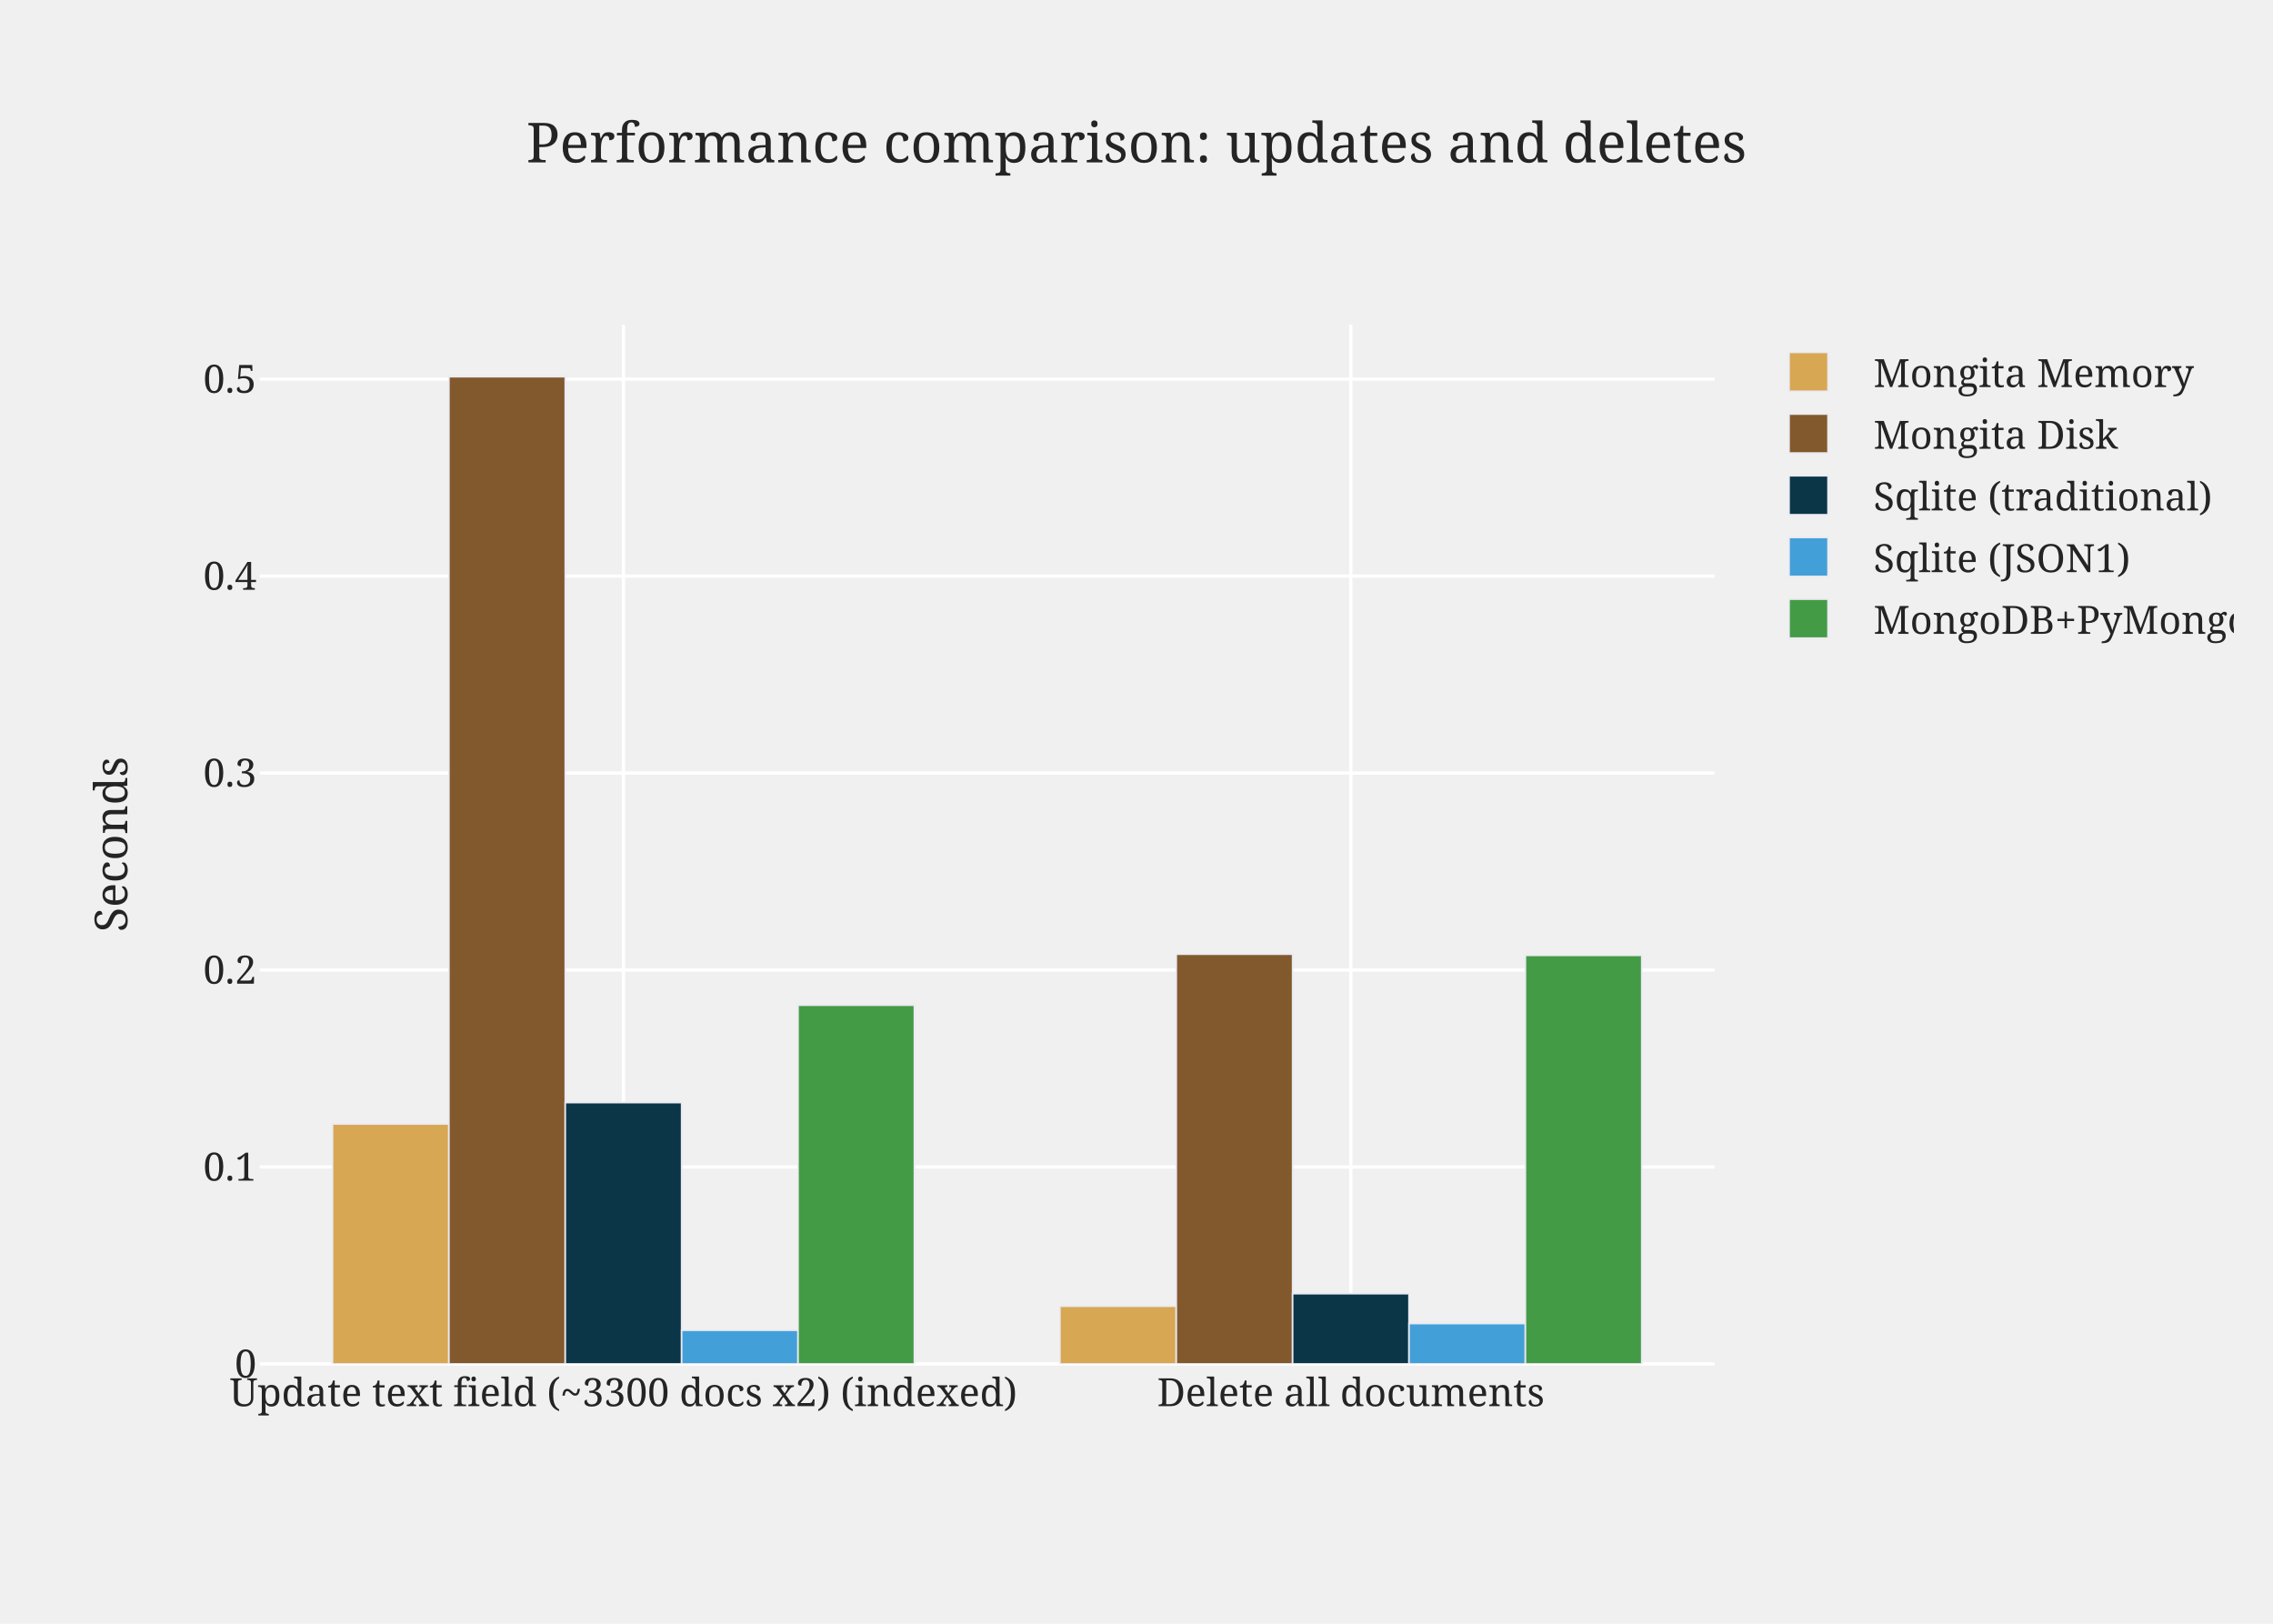
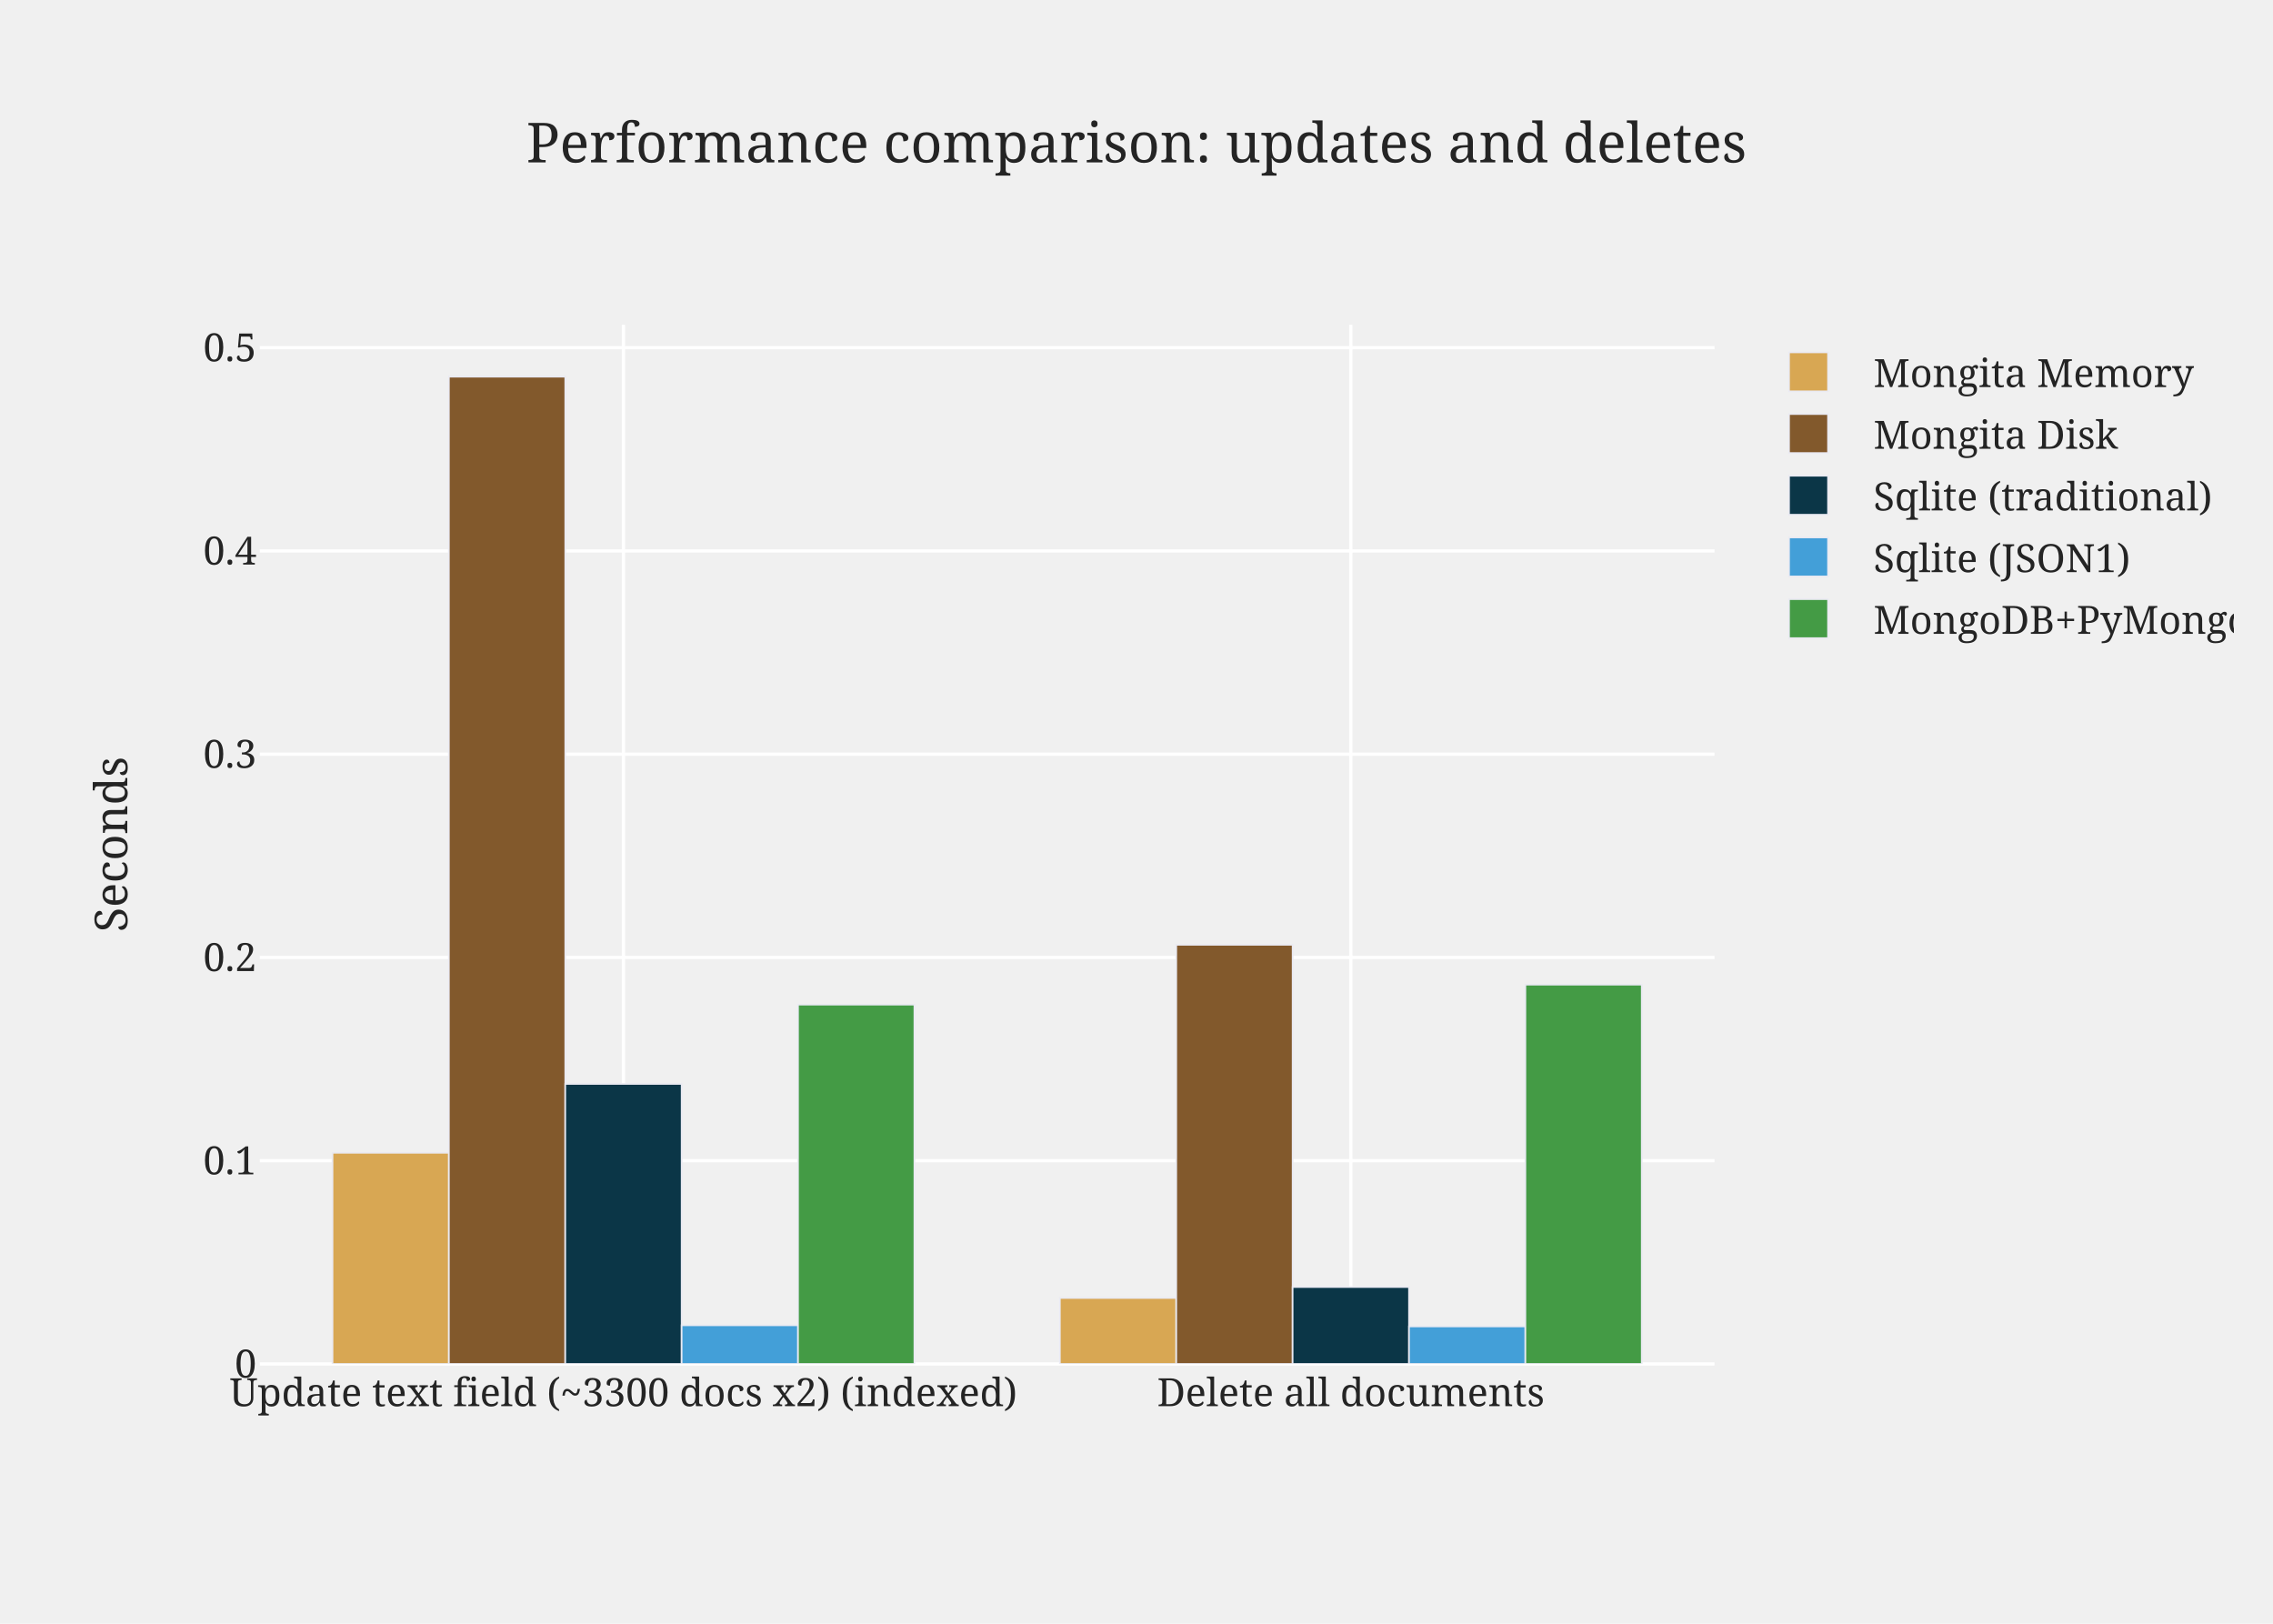
<svg xmlns="http://www.w3.org/2000/svg" class="main-svg" width="700" height="500" style="" viewBox="0 0 700 500">
  <rect x="0" y="0" width="700" height="500" style="fill: rgb(240, 240, 240); fill-opacity: 1;" />
-   <defs id="defs-e2b560">
+   <defs id="defs-0e9e02">
    <g class="clips">
-       <clipPath id="clipe2b560xyplot" class="plotclip">
+       <clipPath id="clip0e9e02xyplot" class="plotclip">
        <rect width="448" height="320" />
      </clipPath>
-       <clipPath class="axesclip" id="clipe2b560x">
+       <clipPath class="axesclip" id="clip0e9e02x">
        <rect x="80" y="0" width="448" height="500" />
      </clipPath>
-       <clipPath class="axesclip" id="clipe2b560y">
+       <clipPath class="axesclip" id="clip0e9e02y">
        <rect x="0" y="100" width="700" height="320" />
      </clipPath>
-       <clipPath class="axesclip" id="clipe2b560xy">
+       <clipPath class="axesclip" id="clip0e9e02xy">
        <rect x="80" y="100" width="448" height="320" />
      </clipPath>
    </g>
    <g class="gradients" />
  </defs>
  <g class="bglayer" />
  <g class="layer-below">
    <g class="imagelayer" />
    <g class="shapelayer" />
  </g>
  <g class="cartesianlayer">
    <g class="subplot xy">
      <g class="layer-subplot">
        <g class="shapelayer" />
        <g class="imagelayer" />
      </g>
      <g class="gridlayer">
        <g class="x">
          <path class="xgrid crisp" transform="translate(192,0)" d="M0,100v320" style="stroke: rgb(255, 255, 255); stroke-opacity: 1; stroke-width: 1px;" />
          <path class="xgrid crisp" transform="translate(416,0)" d="M0,100v320" style="stroke: rgb(255, 255, 255); stroke-opacity: 1; stroke-width: 1px;" />
        </g>
        <g class="y">
-           <path class="ygrid crisp" transform="translate(0,359.35)" d="M80,0h448" style="stroke: rgb(255, 255, 255); stroke-opacity: 1; stroke-width: 1px;" />
-           <path class="ygrid crisp" transform="translate(0,298.7)" d="M80,0h448" style="stroke: rgb(255, 255, 255); stroke-opacity: 1; stroke-width: 1px;" />
-           <path class="ygrid crisp" transform="translate(0,238.05)" d="M80,0h448" style="stroke: rgb(255, 255, 255); stroke-opacity: 1; stroke-width: 1px;" />
-           <path class="ygrid crisp" transform="translate(0,177.4)" d="M80,0h448" style="stroke: rgb(255, 255, 255); stroke-opacity: 1; stroke-width: 1px;" />
-           <path class="ygrid crisp" transform="translate(0,116.75)" d="M80,0h448" style="stroke: rgb(255, 255, 255); stroke-opacity: 1; stroke-width: 1px;" />
+           <path class="ygrid crisp" transform="translate(0,357.41)" d="M80,0h448" style="stroke: rgb(255, 255, 255); stroke-opacity: 1; stroke-width: 1px;" />
+           <path class="ygrid crisp" transform="translate(0,294.83)" d="M80,0h448" style="stroke: rgb(255, 255, 255); stroke-opacity: 1; stroke-width: 1px;" />
+           <path class="ygrid crisp" transform="translate(0,232.24)" d="M80,0h448" style="stroke: rgb(255, 255, 255); stroke-opacity: 1; stroke-width: 1px;" />
+           <path class="ygrid crisp" transform="translate(0,169.65)" d="M80,0h448" style="stroke: rgb(255, 255, 255); stroke-opacity: 1; stroke-width: 1px;" />
+           <path class="ygrid crisp" transform="translate(0,107.06)" d="M80,0h448" style="stroke: rgb(255, 255, 255); stroke-opacity: 1; stroke-width: 1px;" />
        </g>
      </g>
      <g class="zerolinelayer">
        <path class="yzl zl crisp" transform="translate(0,420)" d="M80,0h448" style="stroke: rgb(255, 255, 255); stroke-opacity: 1; stroke-width: 1px;" />
      </g>
      <path class="xlines-below" />
      <path class="ylines-below" />
      <g class="overlines-below" />
      <g class="xaxislayer-below" />
      <g class="yaxislayer-below" />
      <g class="overaxes-below" />
-       <g class="plot" transform="translate(80,100)" clip-path="url('#clipe2b560xyplot')">
+       <g class="plot" transform="translate(80,100)" clip-path="url('#clip0e9e02xyplot')">
        <g class="barlayer mlayer">
          <g class="trace bars" style="opacity: 1;">
            <g class="points">
              <g class="point">
-                 <path d="M22.4,320V246.11H58.24V320Z" style="vector-effect: non-scaling-stroke; opacity: 1; stroke-width: 0.5px; fill: rgb(216, 167, 83); fill-opacity: 1; stroke: rgb(234, 234, 242); stroke-opacity: 1;" />
-               </g>
-               <g class="point">
-                 <path d="M246.4,320V302.22H282.24V320Z" style="vector-effect: non-scaling-stroke; opacity: 1; stroke-width: 0.5px; fill: rgb(216, 167, 83); fill-opacity: 1; stroke: rgb(234, 234, 242); stroke-opacity: 1;" />
+                 <path d="M22.4,320V254.98H58.24V320Z" style="vector-effect: non-scaling-stroke; opacity: 1; stroke-width: 0.5px; fill: rgb(216, 167, 83); fill-opacity: 1; stroke: rgb(234, 234, 242); stroke-opacity: 1;" />
+               </g>
+               <g class="point">
+                 <path d="M246.4,320V299.69H282.24V320Z" style="vector-effect: non-scaling-stroke; opacity: 1; stroke-width: 0.5px; fill: rgb(216, 167, 83); fill-opacity: 1; stroke: rgb(234, 234, 242); stroke-opacity: 1;" />
              </g>
            </g>
          </g>
          <g class="trace bars" style="opacity: 1;">
            <g class="points">
              <g class="point">
                <path d="M58.24,320V16H94.08V320Z" style="vector-effect: non-scaling-stroke; opacity: 1; stroke-width: 0.5px; fill: rgb(130, 89, 44); fill-opacity: 1; stroke: rgb(234, 234, 242); stroke-opacity: 1;" />
              </g>
              <g class="point">
-                 <path d="M282.24,320V193.82H318.08V320Z" style="vector-effect: non-scaling-stroke; opacity: 1; stroke-width: 0.5px; fill: rgb(130, 89, 44); fill-opacity: 1; stroke: rgb(234, 234, 242); stroke-opacity: 1;" />
-               </g>
-             </g>
-           </g>
-           <g class="trace bars" style="opacity: 1;">
-             <g class="points">
-               <g class="point">
-                 <path d="M94.08,320V239.52H129.92V320Z" style="vector-effect: non-scaling-stroke; opacity: 1; stroke-width: 0.5px; fill: rgb(11, 54, 71); fill-opacity: 1; stroke: rgb(234, 234, 242); stroke-opacity: 1;" />
-               </g>
-               <g class="point">
-                 <path d="M318.08,320V298.36H353.92V320Z" style="vector-effect: non-scaling-stroke; opacity: 1; stroke-width: 0.5px; fill: rgb(11, 54, 71); fill-opacity: 1; stroke: rgb(234, 234, 242); stroke-opacity: 1;" />
-               </g>
-             </g>
-           </g>
-           <g class="trace bars" style="opacity: 1;">
-             <g class="points">
-               <g class="point">
-                 <path d="M129.92,320V309.63H165.76V320Z" style="vector-effect: non-scaling-stroke; opacity: 1; stroke-width: 0.5px; fill: rgb(67, 159, 216); fill-opacity: 1; stroke: rgb(234, 234, 242); stroke-opacity: 1;" />
-               </g>
-               <g class="point">
-                 <path d="M353.92,320V307.56H389.76V320Z" style="vector-effect: non-scaling-stroke; opacity: 1; stroke-width: 0.5px; fill: rgb(67, 159, 216); fill-opacity: 1; stroke: rgb(234, 234, 242); stroke-opacity: 1;" />
-               </g>
-             </g>
-           </g>
-           <g class="trace bars" style="opacity: 1;">
-             <g class="points">
-               <g class="point">
-                 <path d="M165.76,320V209.53H201.6V320Z" style="vector-effect: non-scaling-stroke; opacity: 1; stroke-width: 0.5px; fill: rgb(68, 155, 69); fill-opacity: 1; stroke: rgb(234, 234, 242); stroke-opacity: 1;" />
-               </g>
-               <g class="point">
-                 <path d="M389.76,320V194.18H425.6V320Z" style="vector-effect: non-scaling-stroke; opacity: 1; stroke-width: 0.5px; fill: rgb(68, 155, 69); fill-opacity: 1; stroke: rgb(234, 234, 242); stroke-opacity: 1;" />
+                 <path d="M282.24,320V190.94H318.08V320Z" style="vector-effect: non-scaling-stroke; opacity: 1; stroke-width: 0.5px; fill: rgb(130, 89, 44); fill-opacity: 1; stroke: rgb(234, 234, 242); stroke-opacity: 1;" />
+               </g>
+             </g>
+           </g>
+           <g class="trace bars" style="opacity: 1;">
+             <g class="points">
+               <g class="point">
+                 <path d="M94.08,320V233.78H129.92V320Z" style="vector-effect: non-scaling-stroke; opacity: 1; stroke-width: 0.5px; fill: rgb(11, 54, 71); fill-opacity: 1; stroke: rgb(234, 234, 242); stroke-opacity: 1;" />
+               </g>
+               <g class="point">
+                 <path d="M318.08,320V296.32H353.92V320Z" style="vector-effect: non-scaling-stroke; opacity: 1; stroke-width: 0.5px; fill: rgb(11, 54, 71); fill-opacity: 1; stroke: rgb(234, 234, 242); stroke-opacity: 1;" />
+               </g>
+             </g>
+           </g>
+           <g class="trace bars" style="opacity: 1;">
+             <g class="points">
+               <g class="point">
+                 <path d="M129.92,320V308.1H165.76V320Z" style="vector-effect: non-scaling-stroke; opacity: 1; stroke-width: 0.5px; fill: rgb(67, 159, 216); fill-opacity: 1; stroke: rgb(234, 234, 242); stroke-opacity: 1;" />
+               </g>
+               <g class="point">
+                 <path d="M353.92,320V308.45H389.76V320Z" style="vector-effect: non-scaling-stroke; opacity: 1; stroke-width: 0.5px; fill: rgb(67, 159, 216); fill-opacity: 1; stroke: rgb(234, 234, 242); stroke-opacity: 1;" />
+               </g>
+             </g>
+           </g>
+           <g class="trace bars" style="opacity: 1;">
+             <g class="points">
+               <g class="point">
+                 <path d="M165.76,320V209.36H201.6V320Z" style="vector-effect: non-scaling-stroke; opacity: 1; stroke-width: 0.5px; fill: rgb(68, 155, 69); fill-opacity: 1; stroke: rgb(234, 234, 242); stroke-opacity: 1;" />
+               </g>
+               <g class="point">
+                 <path d="M389.76,320V203.21H425.6V320Z" style="vector-effect: non-scaling-stroke; opacity: 1; stroke-width: 0.5px; fill: rgb(68, 155, 69); fill-opacity: 1; stroke: rgb(234, 234, 242); stroke-opacity: 1;" />
              </g>
            </g>
          </g>
        </g>
      </g>
      <g class="overplot" />
      <path class="xlines-above crisp" d="M0,0" style="fill: none;" />
      <path class="ylines-above crisp" d="M0,0" style="fill: none;" />
      <g class="overlines-above" />
      <g class="xaxislayer-above">
        <g class="xtick">
          <text text-anchor="middle" x="0" y="433" transform="translate(192,0)" style="font-family: Garamond; font-size: 12px; fill: rgb(36, 36, 36); fill-opacity: 1; white-space: pre;">Update text field (~3300 docs x2) (indexed)</text>
        </g>
        <g class="xtick">
          <text text-anchor="middle" x="0" y="433" transform="translate(416,0)" style="font-family: Garamond; font-size: 12px; fill: rgb(36, 36, 36); fill-opacity: 1; white-space: pre;">Delete all documents</text>
        </g>
      </g>
      <g class="yaxislayer-above">
        <g class="ytick">
          <text text-anchor="end" x="79" y="4.2" transform="translate(0,420)" style="font-family: Garamond; font-size: 12px; fill: rgb(36, 36, 36); fill-opacity: 1; white-space: pre;">0</text>
        </g>
        <g class="ytick">
-           <text text-anchor="end" x="79" y="4.2" transform="translate(0,359.35)" style="font-family: Garamond; font-size: 12px; fill: rgb(36, 36, 36); fill-opacity: 1; white-space: pre;">0.1</text>
-         </g>
-         <g class="ytick">
-           <text text-anchor="end" x="79" y="4.2" transform="translate(0,298.7)" style="font-family: Garamond; font-size: 12px; fill: rgb(36, 36, 36); fill-opacity: 1; white-space: pre;">0.2</text>
-         </g>
-         <g class="ytick">
-           <text text-anchor="end" x="79" y="4.2" transform="translate(0,238.05)" style="font-family: Garamond; font-size: 12px; fill: rgb(36, 36, 36); fill-opacity: 1; white-space: pre;">0.3</text>
-         </g>
-         <g class="ytick">
-           <text text-anchor="end" x="79" y="4.2" transform="translate(0,177.4)" style="font-family: Garamond; font-size: 12px; fill: rgb(36, 36, 36); fill-opacity: 1; white-space: pre;">0.4</text>
-         </g>
-         <g class="ytick">
-           <text text-anchor="end" x="79" y="4.2" transform="translate(0,116.75)" style="font-family: Garamond; font-size: 12px; fill: rgb(36, 36, 36); fill-opacity: 1; white-space: pre;">0.5</text>
+           <text text-anchor="end" x="79" y="4.2" transform="translate(0,357.41)" style="font-family: Garamond; font-size: 12px; fill: rgb(36, 36, 36); fill-opacity: 1; white-space: pre;">0.1</text>
+         </g>
+         <g class="ytick">
+           <text text-anchor="end" x="79" y="4.2" transform="translate(0,294.83)" style="font-family: Garamond; font-size: 12px; fill: rgb(36, 36, 36); fill-opacity: 1; white-space: pre;">0.2</text>
+         </g>
+         <g class="ytick">
+           <text text-anchor="end" x="79" y="4.2" transform="translate(0,232.24)" style="font-family: Garamond; font-size: 12px; fill: rgb(36, 36, 36); fill-opacity: 1; white-space: pre;">0.3</text>
+         </g>
+         <g class="ytick">
+           <text text-anchor="end" x="79" y="4.2" transform="translate(0,169.65)" style="font-family: Garamond; font-size: 12px; fill: rgb(36, 36, 36); fill-opacity: 1; white-space: pre;">0.4</text>
+         </g>
+         <g class="ytick">
+           <text text-anchor="end" x="79" y="4.2" transform="translate(0,107.06)" style="font-family: Garamond; font-size: 12px; fill: rgb(36, 36, 36); fill-opacity: 1; white-space: pre;">0.5</text>
        </g>
      </g>
      <g class="overaxes-above" />
    </g>
  </g>
  <g class="polarlayer" />
  <g class="ternarylayer" />
  <g class="geolayer" />
  <g class="funnelarealayer" />
  <g class="pielayer" />
  <g class="treemaplayer" />
  <g class="sunburstlayer" />
  <g class="glimages" />
-   <defs id="topdefs-e2b560">
+   <defs id="topdefs-0e9e02">
    <g class="clips" />
-     <clipPath id="legende2b560">
+     <clipPath id="legend0e9e02">
      <rect width="151" height="105" x="0" y="0" />
    </clipPath>
  </defs>
  <g class="layer-above">
    <g class="imagelayer" />
    <g class="shapelayer" />
  </g>
  <g class="infolayer">
    <g class="legend" pointer-events="all" transform="translate(536.96,100)">
      <rect class="bg" shape-rendering="crispEdges" width="151" height="105" x="0" y="0" style="stroke: rgb(68, 68, 68); stroke-opacity: 1; fill: rgb(240, 240, 240); fill-opacity: 1; stroke-width: 0px;" />
-       <g class="scrollbox" transform="" clip-path="url('#legende2b560')">
+       <g class="scrollbox" transform="" clip-path="url('#legend0e9e02')">
        <g class="groups">
          <g class="traces" transform="translate(0,14.5)" style="opacity: 1;">
            <text class="legendtext" text-anchor="start" x="40" y="4.68" style="font-family: Garamond; font-size: 12px; fill: rgb(36, 36, 36); fill-opacity: 1; white-space: pre;">Mongita Memory</text>
            <g class="layers" style="opacity: 1;">
              <g class="legendfill" />
              <g class="legendlines" />
              <g class="legendsymbols">
                <g class="legendpoints">
                  <path class="legendundefined" d="M6,6H-6V-6H6Z" transform="translate(20,0)" style="stroke-width: 0.5px; fill: rgb(216, 167, 83); fill-opacity: 1; stroke: rgb(234, 234, 242); stroke-opacity: 1;" />
                </g>
              </g>
            </g>
            <rect class="legendtoggle" x="0" y="-9.5" width="145.453" height="19" style="fill: rgb(0, 0, 0); fill-opacity: 0;" />
          </g>
          <g class="traces" transform="translate(0,33.5)" style="opacity: 1;">
            <text class="legendtext" text-anchor="start" x="40" y="4.68" style="font-family: Garamond; font-size: 12px; fill: rgb(36, 36, 36); fill-opacity: 1; white-space: pre;">Mongita Disk</text>
            <g class="layers" style="opacity: 1;">
              <g class="legendfill" />
              <g class="legendlines" />
              <g class="legendsymbols">
                <g class="legendpoints">
                  <path class="legendundefined" d="M6,6H-6V-6H6Z" transform="translate(20,0)" style="stroke-width: 0.5px; fill: rgb(130, 89, 44); fill-opacity: 1; stroke: rgb(234, 234, 242); stroke-opacity: 1;" />
                </g>
              </g>
            </g>
            <rect class="legendtoggle" x="0" y="-9.5" width="145.453" height="19" style="fill: rgb(0, 0, 0); fill-opacity: 0;" />
          </g>
          <g class="traces" transform="translate(0,52.5)" style="opacity: 1;">
            <text class="legendtext" text-anchor="start" x="40" y="4.68" style="font-family: Garamond; font-size: 12px; fill: rgb(36, 36, 36); fill-opacity: 1; white-space: pre;">Sqlite (traditional)</text>
            <g class="layers" style="opacity: 1;">
              <g class="legendfill" />
              <g class="legendlines" />
              <g class="legendsymbols">
                <g class="legendpoints">
                  <path class="legendundefined" d="M6,6H-6V-6H6Z" transform="translate(20,0)" style="stroke-width: 0.5px; fill: rgb(11, 54, 71); fill-opacity: 1; stroke: rgb(234, 234, 242); stroke-opacity: 1;" />
                </g>
              </g>
            </g>
            <rect class="legendtoggle" x="0" y="-9.5" width="145.453" height="19" style="fill: rgb(0, 0, 0); fill-opacity: 0;" />
          </g>
          <g class="traces" transform="translate(0,71.5)" style="opacity: 1;">
            <text class="legendtext" text-anchor="start" x="40" y="4.68" style="font-family: Garamond; font-size: 12px; fill: rgb(36, 36, 36); fill-opacity: 1; white-space: pre;">Sqlite (JSON1)</text>
            <g class="layers" style="opacity: 1;">
              <g class="legendfill" />
              <g class="legendlines" />
              <g class="legendsymbols">
                <g class="legendpoints">
                  <path class="legendundefined" d="M6,6H-6V-6H6Z" transform="translate(20,0)" style="stroke-width: 0.5px; fill: rgb(67, 159, 216); fill-opacity: 1; stroke: rgb(234, 234, 242); stroke-opacity: 1;" />
                </g>
              </g>
            </g>
            <rect class="legendtoggle" x="0" y="-9.5" width="145.453" height="19" style="fill: rgb(0, 0, 0); fill-opacity: 0;" />
          </g>
          <g class="traces" transform="translate(0,90.5)" style="opacity: 1;">
            <text class="legendtext" text-anchor="start" x="40" y="4.68" style="font-family: Garamond; font-size: 12px; fill: rgb(36, 36, 36); fill-opacity: 1; white-space: pre;">MongoDB+PyMongo</text>
            <g class="layers" style="opacity: 1;">
              <g class="legendfill" />
              <g class="legendlines" />
              <g class="legendsymbols">
                <g class="legendpoints">
                  <path class="legendundefined" d="M6,6H-6V-6H6Z" transform="translate(20,0)" style="stroke-width: 0.5px; fill: rgb(68, 155, 69); fill-opacity: 1; stroke: rgb(234, 234, 242); stroke-opacity: 1;" />
                </g>
              </g>
            </g>
            <rect class="legendtoggle" x="0" y="-9.5" width="145.453" height="19" style="fill: rgb(0, 0, 0); fill-opacity: 0;" />
          </g>
        </g>
      </g>
      <rect class="scrollbar" rx="20" ry="3" width="0" height="0" x="0" y="0" style="fill: rgb(128, 139, 164); fill-opacity: 1;" />
    </g>
    <g class="g-gtitle">
      <text class="gtitle" x="350" y="50" text-anchor="middle" dy="0em" style="font-family: Garamond; font-size: 17px; fill: rgb(36, 36, 36); opacity: 1; font-weight: normal; white-space: pre;">Performance comparison: updates and deletes</text>
    </g>
    <g class="g-xtitle" />
    <g class="g-ytitle">
      <text class="ytitle" transform="rotate(-90,39.2,260)" x="39.2" y="260" text-anchor="middle" style="font-family: Garamond; font-size: 14px; fill: rgb(36, 36, 36); opacity: 1; font-weight: normal; white-space: pre;">Seconds</text>
    </g>
  </g>
</svg>
